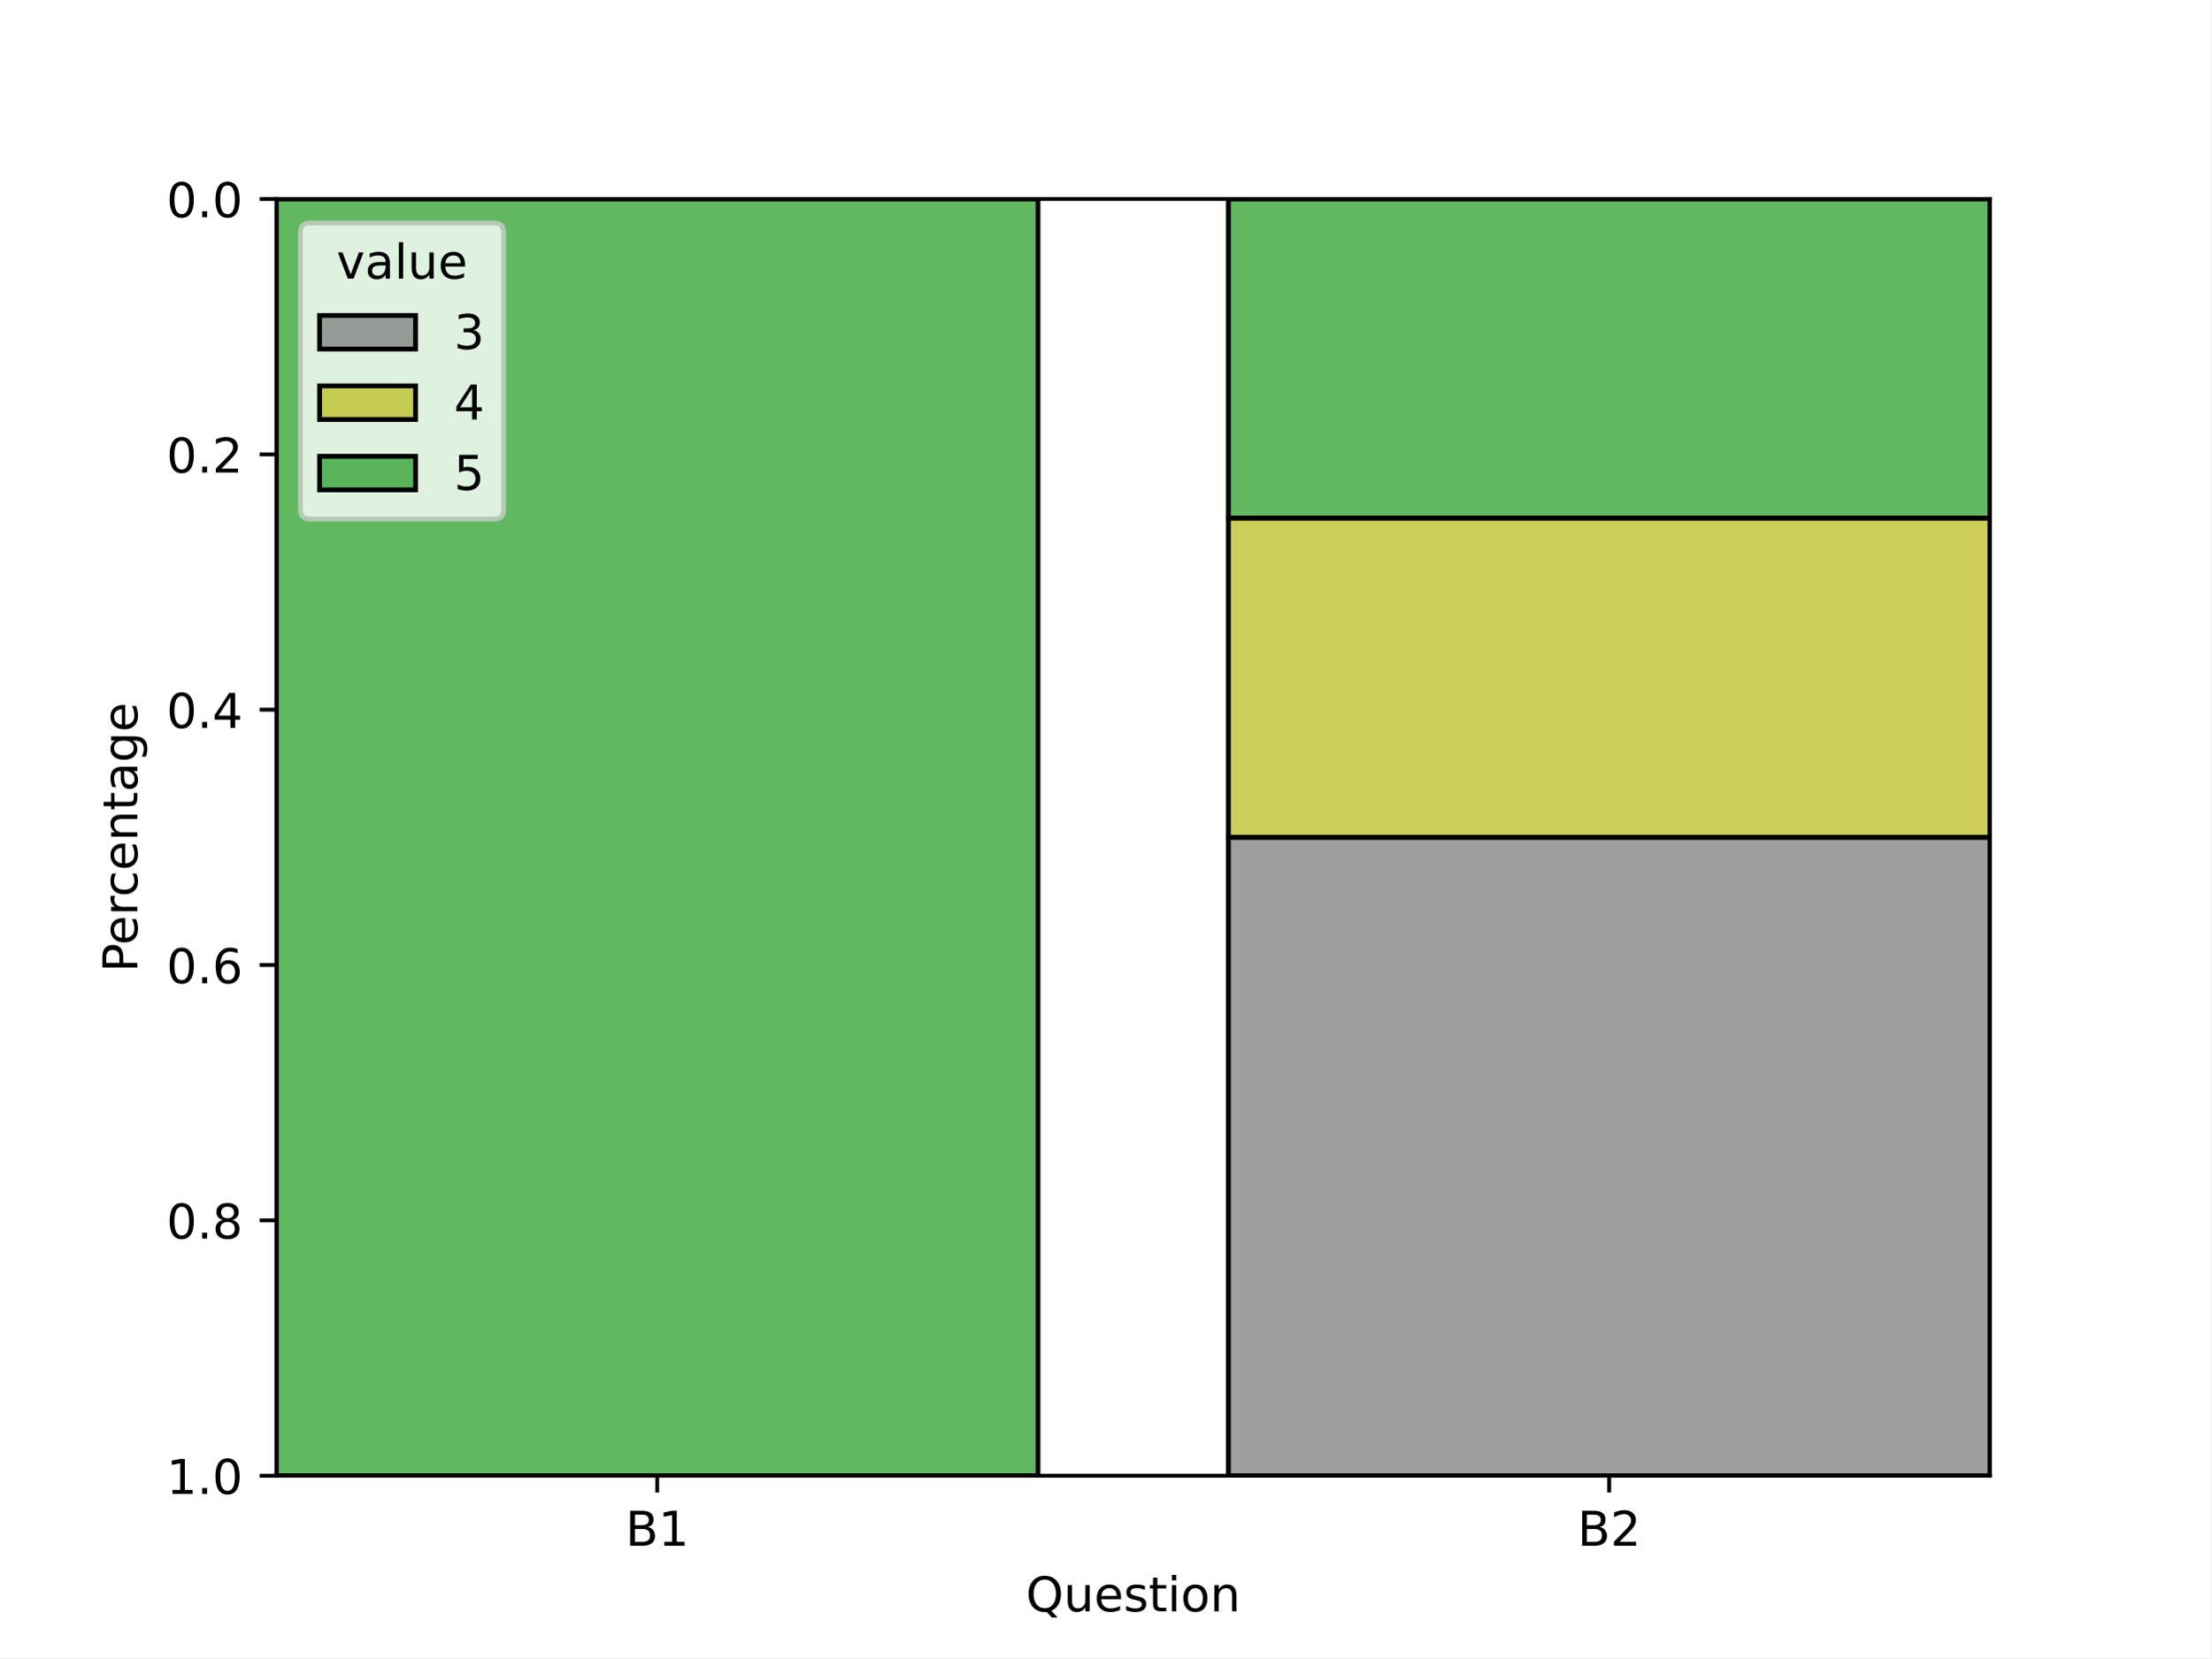
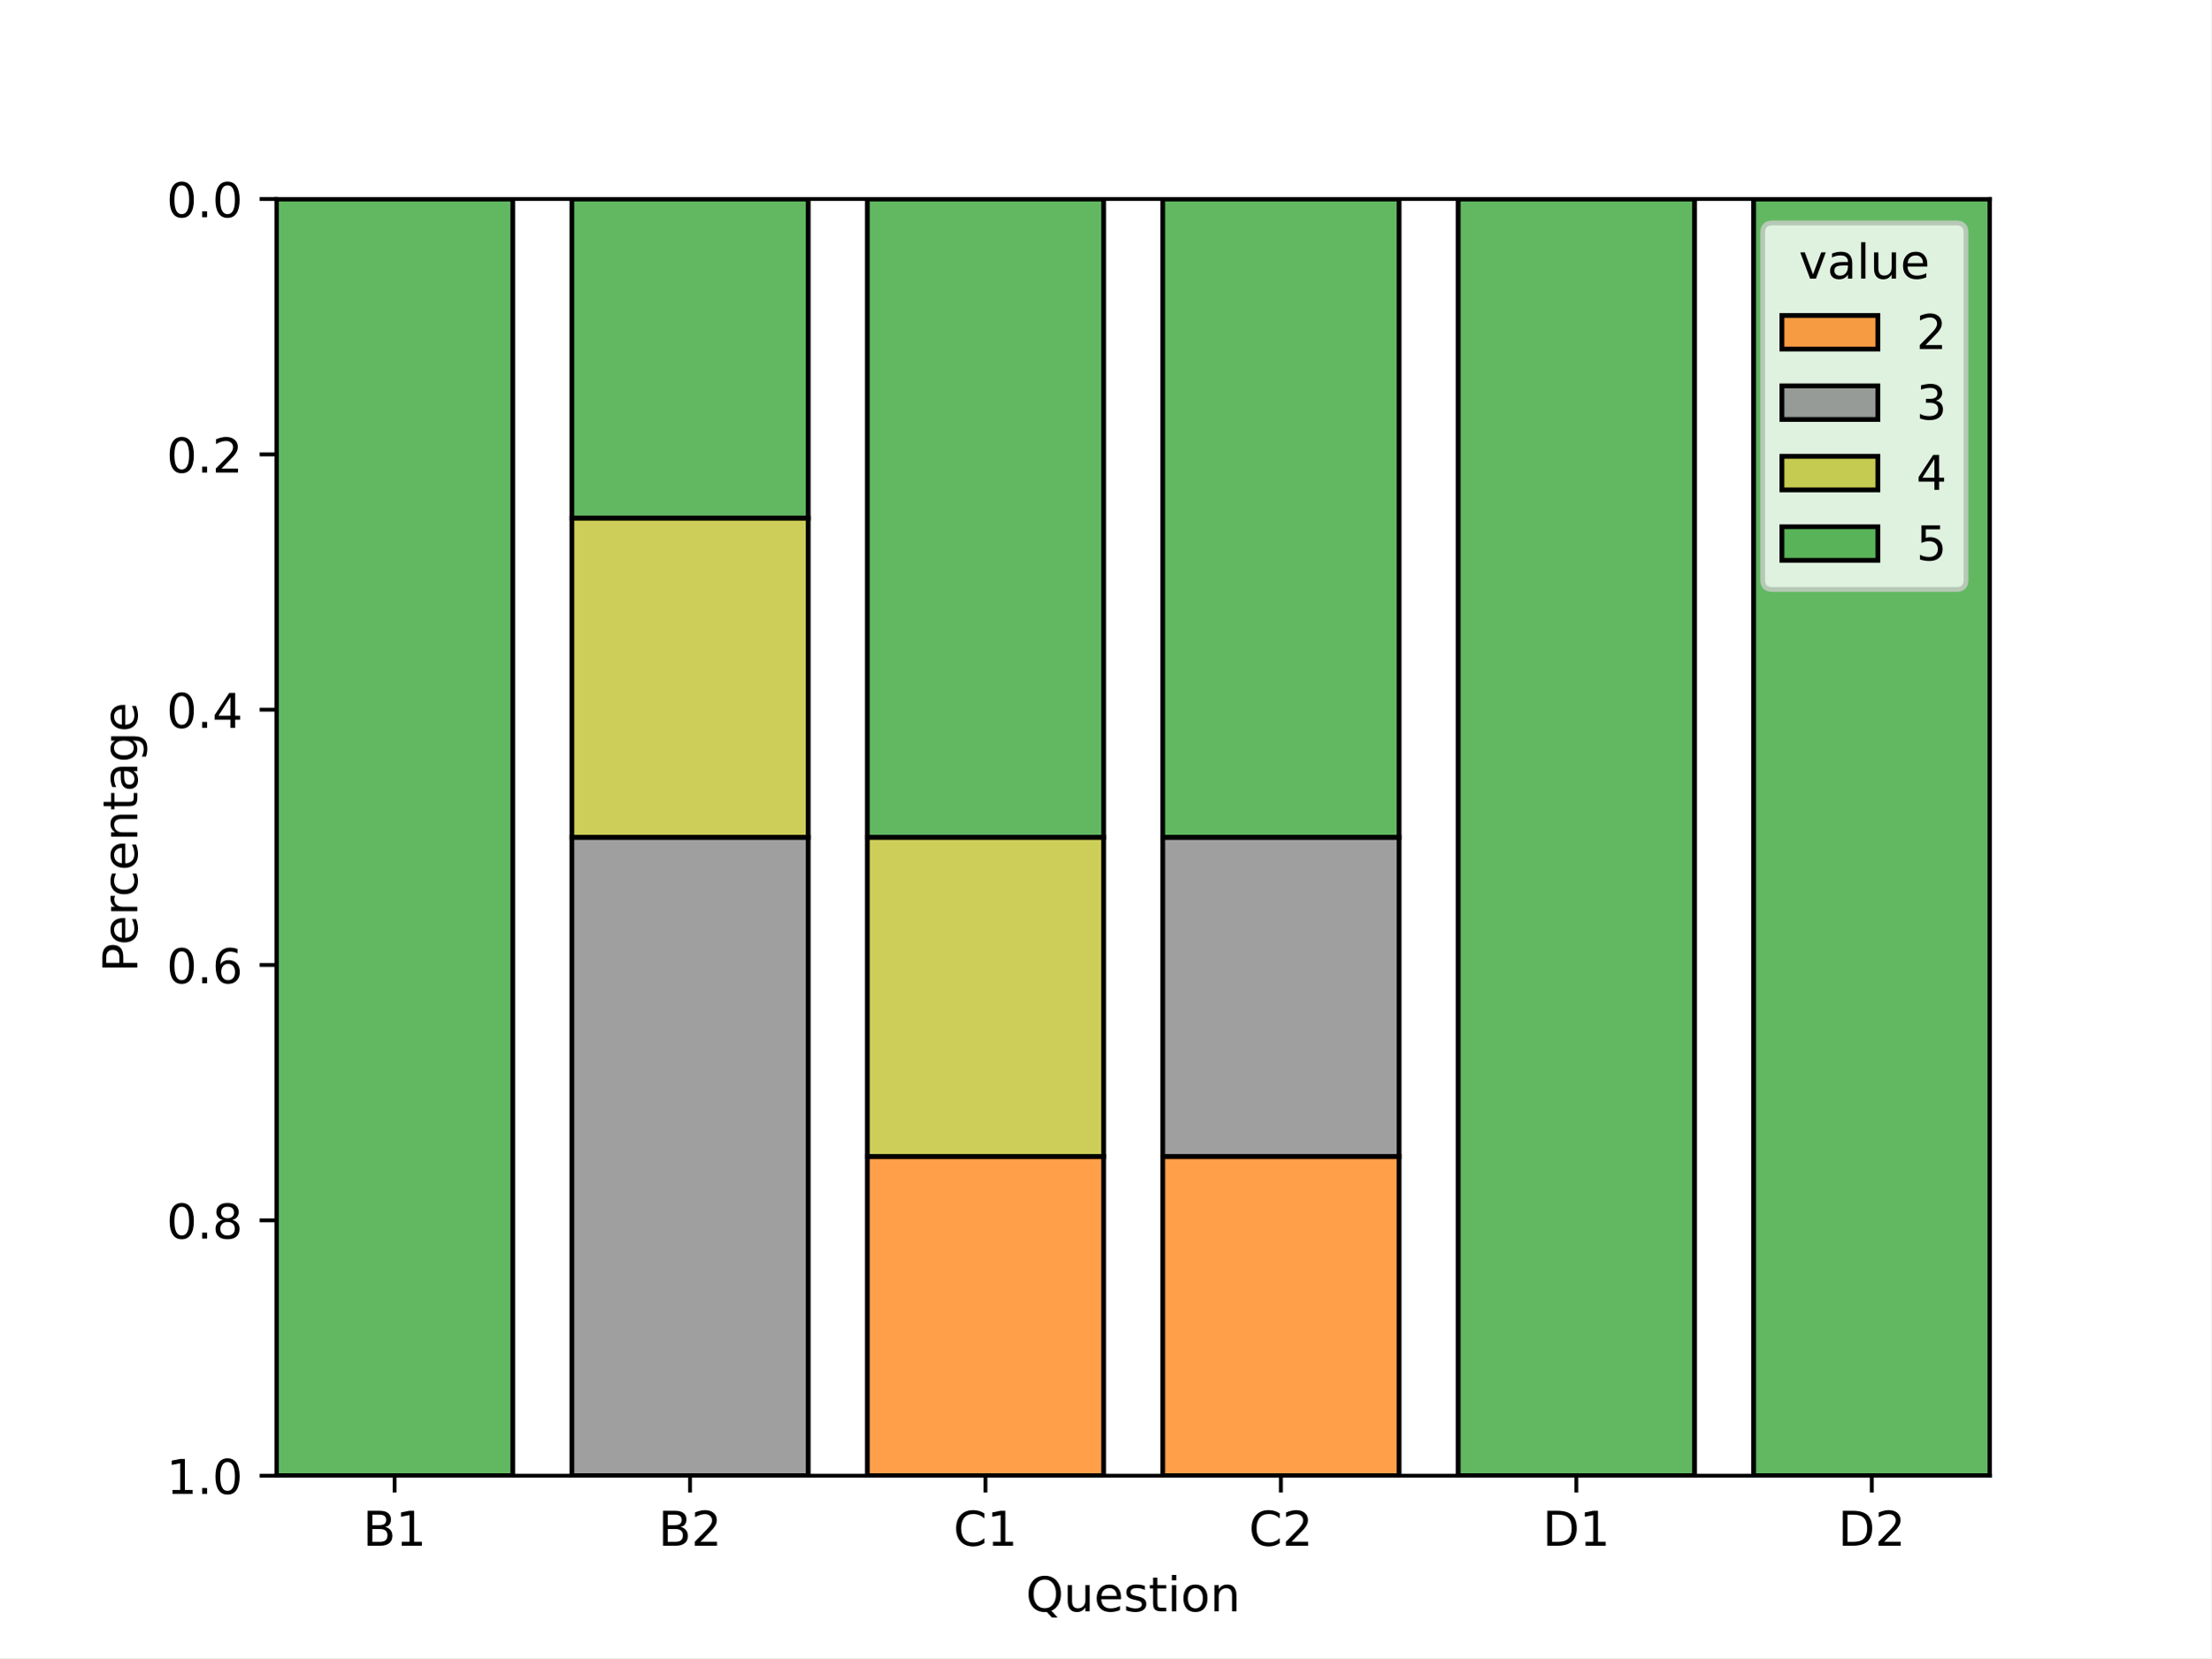
<svg xmlns="http://www.w3.org/2000/svg" xmlns:xlink="http://www.w3.org/1999/xlink" width="460.8pt" height="345.6pt" viewBox="0 0 460.8 345.6" version="1.1">
  <defs>
    <style type="text/css">*{stroke-linejoin: round; stroke-linecap: butt}</style>
  </defs>
  <g id="figure_1">
    <g id="patch_1">
      <path d="M 0 345.6  L 460.8 345.6  L 460.8 0  L 0 0  z " style="fill: #ffffff" />
    </g>
    <g id="axes_1">
      <g id="patch_2">
        <path d="M 57.6 307.584  L 414.72 307.584  L 414.72 41.472  L 57.6 41.472  z " style="fill: #ffffff" />
      </g>
      <g id="patch_3">
-         <path d="M 57.6 41.472  L 216.32 41.472  L 216.32 307.584  L 57.6 307.584  z " clip-path="url(#p44422a89f6)" style="fill: #2ca02c; fill-opacity: 0.75; stroke: #000000; stroke-linejoin: miter" />
+         <path d="M 57.6 41.472  L 106.858 41.472  L 106.858 307.584  L 57.6 307.584  z " clip-path="url(#p049f3d94ef)" style="fill: #2ca02c; fill-opacity: 0.75; stroke: #000000; stroke-linejoin: miter" />
      </g>
      <g id="patch_4">
-         <path d="M 256 41.472  L 414.72 41.472  L 414.72 108  L 256 108  z " clip-path="url(#p44422a89f6)" style="fill: #2ca02c; fill-opacity: 0.75; stroke: #000000; stroke-linejoin: miter" />
+         <path d="M 119.172 41.472  L 168.43 41.472  L 168.43 108  L 119.172 108  z " clip-path="url(#p049f3d94ef)" style="fill: #2ca02c; fill-opacity: 0.75; stroke: #000000; stroke-linejoin: miter" />
      </g>
      <g id="patch_5">
-         <path d="M 57.6 307.584  L 216.32 307.584  L 216.32 307.584  L 57.6 307.584  z " clip-path="url(#p44422a89f6)" style="fill: #bcbd22; fill-opacity: 0.75; stroke: #000000; stroke-linejoin: miter" />
+         <path d="M 180.745 41.472  L 230.003 41.472  L 230.003 174.528  L 180.745 174.528  z " clip-path="url(#p049f3d94ef)" style="fill: #2ca02c; fill-opacity: 0.75; stroke: #000000; stroke-linejoin: miter" />
      </g>
      <g id="patch_6">
-         <path d="M 256 108  L 414.72 108  L 414.72 174.528  L 256 174.528  z " clip-path="url(#p44422a89f6)" style="fill: #bcbd22; fill-opacity: 0.75; stroke: #000000; stroke-linejoin: miter" />
+         <path d="M 242.317 41.472  L 291.575 41.472  L 291.575 174.528  L 242.317 174.528  z " clip-path="url(#p049f3d94ef)" style="fill: #2ca02c; fill-opacity: 0.75; stroke: #000000; stroke-linejoin: miter" />
      </g>
      <g id="patch_7">
-         <path d="M 57.6 307.584  L 216.32 307.584  L 216.32 307.584  L 57.6 307.584  z " clip-path="url(#p44422a89f6)" style="fill: #7f7f7f; fill-opacity: 0.75; stroke: #000000; stroke-linejoin: miter" />
+         <path d="M 303.89 41.472  L 353.148 41.472  L 353.148 307.584  L 303.89 307.584  z " clip-path="url(#p049f3d94ef)" style="fill: #2ca02c; fill-opacity: 0.75; stroke: #000000; stroke-linejoin: miter" />
      </g>
      <g id="patch_8">
-         <path d="M 256 174.528  L 414.72 174.528  L 414.72 307.584  L 256 307.584  z " clip-path="url(#p44422a89f6)" style="fill: #7f7f7f; fill-opacity: 0.75; stroke: #000000; stroke-linejoin: miter" />
+         <path d="M 365.462 41.472  L 414.72 41.472  L 414.72 307.584  L 365.462 307.584  z " clip-path="url(#p049f3d94ef)" style="fill: #2ca02c; fill-opacity: 0.75; stroke: #000000; stroke-linejoin: miter" />
+       </g>
+       <g id="patch_9">
+         <path d="M 57.6 307.584  L 106.858 307.584  L 106.858 307.584  L 57.6 307.584  z " clip-path="url(#p049f3d94ef)" style="fill: #bcbd22; fill-opacity: 0.75; stroke: #000000; stroke-linejoin: miter" />
+       </g>
+       <g id="patch_10">
+         <path d="M 119.172 108  L 168.43 108  L 168.43 174.528  L 119.172 174.528  z " clip-path="url(#p049f3d94ef)" style="fill: #bcbd22; fill-opacity: 0.75; stroke: #000000; stroke-linejoin: miter" />
+       </g>
+       <g id="patch_11">
+         <path d="M 180.745 174.528  L 230.003 174.528  L 230.003 241.056  L 180.745 241.056  z " clip-path="url(#p049f3d94ef)" style="fill: #bcbd22; fill-opacity: 0.75; stroke: #000000; stroke-linejoin: miter" />
+       </g>
+       <g id="patch_12">
+         <path d="M 242.317 174.528  L 291.575 174.528  L 291.575 174.528  L 242.317 174.528  z " clip-path="url(#p049f3d94ef)" style="fill: #bcbd22; fill-opacity: 0.75; stroke: #000000; stroke-linejoin: miter" />
+       </g>
+       <g id="patch_13">
+         <path d="M 303.89 307.584  L 353.148 307.584  L 353.148 307.584  L 303.89 307.584  z " clip-path="url(#p049f3d94ef)" style="fill: #bcbd22; fill-opacity: 0.75; stroke: #000000; stroke-linejoin: miter" />
+       </g>
+       <g id="patch_14">
+         <path d="M 365.462 307.584  L 414.72 307.584  L 414.72 307.584  L 365.462 307.584  z " clip-path="url(#p049f3d94ef)" style="fill: #bcbd22; fill-opacity: 0.75; stroke: #000000; stroke-linejoin: miter" />
+       </g>
+       <g id="patch_15">
+         <path d="M 57.6 307.584  L 106.858 307.584  L 106.858 307.584  L 57.6 307.584  z " clip-path="url(#p049f3d94ef)" style="fill: #7f7f7f; fill-opacity: 0.75; stroke: #000000; stroke-linejoin: miter" />
+       </g>
+       <g id="patch_16">
+         <path d="M 119.172 174.528  L 168.43 174.528  L 168.43 307.584  L 119.172 307.584  z " clip-path="url(#p049f3d94ef)" style="fill: #7f7f7f; fill-opacity: 0.75; stroke: #000000; stroke-linejoin: miter" />
+       </g>
+       <g id="patch_17">
+         <path d="M 180.745 241.056  L 230.003 241.056  L 230.003 241.056  L 180.745 241.056  z " clip-path="url(#p049f3d94ef)" style="fill: #7f7f7f; fill-opacity: 0.75; stroke: #000000; stroke-linejoin: miter" />
+       </g>
+       <g id="patch_18">
+         <path d="M 242.317 174.528  L 291.575 174.528  L 291.575 241.056  L 242.317 241.056  z " clip-path="url(#p049f3d94ef)" style="fill: #7f7f7f; fill-opacity: 0.75; stroke: #000000; stroke-linejoin: miter" />
+       </g>
+       <g id="patch_19">
+         <path d="M 303.89 307.584  L 353.148 307.584  L 353.148 307.584  L 303.89 307.584  z " clip-path="url(#p049f3d94ef)" style="fill: #7f7f7f; fill-opacity: 0.75; stroke: #000000; stroke-linejoin: miter" />
+       </g>
+       <g id="patch_20">
+         <path d="M 365.462 307.584  L 414.72 307.584  L 414.72 307.584  L 365.462 307.584  z " clip-path="url(#p049f3d94ef)" style="fill: #7f7f7f; fill-opacity: 0.75; stroke: #000000; stroke-linejoin: miter" />
+       </g>
+       <g id="patch_21">
+         <path d="M 57.6 307.584  L 106.858 307.584  L 106.858 307.584  L 57.6 307.584  z " clip-path="url(#p049f3d94ef)" style="fill: #ff7f0e; fill-opacity: 0.75; stroke: #000000; stroke-linejoin: miter" />
+       </g>
+       <g id="patch_22">
+         <path d="M 119.172 307.584  L 168.43 307.584  L 168.43 307.584  L 119.172 307.584  z " clip-path="url(#p049f3d94ef)" style="fill: #ff7f0e; fill-opacity: 0.75; stroke: #000000; stroke-linejoin: miter" />
+       </g>
+       <g id="patch_23">
+         <path d="M 180.745 241.056  L 230.003 241.056  L 230.003 307.584  L 180.745 307.584  z " clip-path="url(#p049f3d94ef)" style="fill: #ff7f0e; fill-opacity: 0.75; stroke: #000000; stroke-linejoin: miter" />
+       </g>
+       <g id="patch_24">
+         <path d="M 242.317 241.056  L 291.575 241.056  L 291.575 307.584  L 242.317 307.584  z " clip-path="url(#p049f3d94ef)" style="fill: #ff7f0e; fill-opacity: 0.75; stroke: #000000; stroke-linejoin: miter" />
+       </g>
+       <g id="patch_25">
+         <path d="M 303.89 307.584  L 353.148 307.584  L 353.148 307.584  L 303.89 307.584  z " clip-path="url(#p049f3d94ef)" style="fill: #ff7f0e; fill-opacity: 0.75; stroke: #000000; stroke-linejoin: miter" />
+       </g>
+       <g id="patch_26">
+         <path d="M 365.462 307.584  L 414.72 307.584  L 414.72 307.584  L 365.462 307.584  z " clip-path="url(#p049f3d94ef)" style="fill: #ff7f0e; fill-opacity: 0.75; stroke: #000000; stroke-linejoin: miter" />
      </g>
      <g id="matplotlib.axis_1">
        <g id="xtick_1">
          <g id="line2d_1">
            <defs>
-               <path id="md8a7d773a3" d="M 0 0  L 0 3.5  " style="stroke: #000000; stroke-width: 0.8" />
-             </defs>
-             <g>
-               <use xlink:href="#md8a7d773a3" x="136.96" y="307.584" style="stroke: #000000; stroke-width: 0.8" />
+               <path id="m109d390010" d="M 0 0  L 0 3.5  " style="stroke: #000000; stroke-width: 0.8" />
+             </defs>
+             <g>
+               <use xlink:href="#m109d390010" x="82.229" y="307.584" style="stroke: #000000; stroke-width: 0.8" />
            </g>
          </g>
          <g id="text_1">
-             <g transform="translate(130.3483 322.1824) scale(0.1 -0.1)">
+             <g transform="translate(75.61725 322.1824) scale(0.1 -0.1)">
              <defs>
                <path id="DejaVuSans-42" d="M 1259 2228  L 1259 519  L 2272 519  Q 2781 519 3026 730  Q 3272 941 3272 1375  Q 3272 1813 3026 2020  Q 2781 2228 2272 2228  L 1259 2228  z M 1259 4147  L 1259 2741  L 2194 2741  Q 2656 2741 2882 2914  Q 3109 3088 3109 3444  Q 3109 3797 2882 3972  Q 2656 4147 2194 4147  L 1259 4147  z M 628 4666  L 2241 4666  Q 2963 4666 3353 4366  Q 3744 4066 3744 3513  Q 3744 3084 3544 2831  Q 3344 2578 2956 2516  Q 3422 2416 3680 2098  Q 3938 1781 3938 1306  Q 3938 681 3513 340  Q 3088 0 2303 0  L 628 0  L 628 4666  z " transform="scale(0.015625)" />
                <path id="DejaVuSans-31" d="M 794 531  L 1825 531  L 1825 4091  L 703 3866  L 703 4441  L 1819 4666  L 2450 4666  L 2450 531  L 3481 531  L 3481 0  L 794 0  L 794 531  z " transform="scale(0.015625)" />
              </defs>
              <use xlink:href="#DejaVuSans-42" />
              <use xlink:href="#DejaVuSans-31" x="68.604" />
            </g>
          </g>
        </g>
        <g id="xtick_2">
          <g id="line2d_2">
            <g>
-               <use xlink:href="#md8a7d773a3" x="335.36" y="307.584" style="stroke: #000000; stroke-width: 0.8" />
+               <use xlink:href="#m109d390010" x="143.801" y="307.584" style="stroke: #000000; stroke-width: 0.8" />
            </g>
          </g>
          <g id="text_2">
-             <g transform="translate(328.7483 322.1824) scale(0.1 -0.1)">
+             <g transform="translate(137.1897 322.1824) scale(0.1 -0.1)">
              <defs>
                <path id="DejaVuSans-32" d="M 1228 531  L 3431 531  L 3431 0  L 469 0  L 469 531  Q 828 903 1448 1529  Q 2069 2156 2228 2338  Q 2531 2678 2651 2914  Q 2772 3150 2772 3378  Q 2772 3750 2511 3984  Q 2250 4219 1831 4219  Q 1534 4219 1204 4116  Q 875 4013 500 3803  L 500 4441  Q 881 4594 1212 4672  Q 1544 4750 1819 4750  Q 2544 4750 2975 4387  Q 3406 4025 3406 3419  Q 3406 3131 3298 2873  Q 3191 2616 2906 2266  Q 2828 2175 2409 1742  Q 1991 1309 1228 531  z " transform="scale(0.015625)" />
              </defs>
              <use xlink:href="#DejaVuSans-42" />
              <use xlink:href="#DejaVuSans-32" x="68.604" />
            </g>
          </g>
        </g>
-         <g id="text_3">
+         <g id="xtick_3">
+           <g id="line2d_3">
+             <g>
+               <use xlink:href="#m109d390010" x="205.374" y="307.584" style="stroke: #000000; stroke-width: 0.8" />
+             </g>
+           </g>
+           <g id="text_3">
+             <g transform="translate(198.7011 322.1824) scale(0.1 -0.1)">
+               <defs>
+                 <path id="DejaVuSans-43" d="M 4122 4306  L 4122 3641  Q 3803 3938 3442 4084  Q 3081 4231 2675 4231  Q 1875 4231 1450 3742  Q 1025 3253 1025 2328  Q 1025 1406 1450 917  Q 1875 428 2675 428  Q 3081 428 3442 575  Q 3803 722 4122 1019  L 4122 359  Q 3791 134 3420 21  Q 3050 -91 2638 -91  Q 1578 -91 968 557  Q 359 1206 359 2328  Q 359 3453 968 4101  Q 1578 4750 2638 4750  Q 3056 4750 3426 4639  Q 3797 4528 4122 4306  z " transform="scale(0.015625)" />
+               </defs>
+               <use xlink:href="#DejaVuSans-43" />
+               <use xlink:href="#DejaVuSans-31" x="69.824" />
+             </g>
+           </g>
+         </g>
+         <g id="xtick_4">
+           <g id="line2d_4">
+             <g>
+               <use xlink:href="#m109d390010" x="266.946" y="307.584" style="stroke: #000000; stroke-width: 0.8" />
+             </g>
+           </g>
+           <g id="text_4">
+             <g transform="translate(260.2736 322.1824) scale(0.1 -0.1)">
+               <use xlink:href="#DejaVuSans-43" />
+               <use xlink:href="#DejaVuSans-32" x="69.824" />
+             </g>
+           </g>
+         </g>
+         <g id="xtick_5">
+           <g id="line2d_5">
+             <g>
+               <use xlink:href="#m109d390010" x="328.519" y="307.584" style="stroke: #000000; stroke-width: 0.8" />
+             </g>
+           </g>
+           <g id="text_5">
+             <g transform="translate(321.4874 322.1824) scale(0.1 -0.1)">
+               <defs>
+                 <path id="DejaVuSans-44" d="M 1259 4147  L 1259 519  L 2022 519  Q 2988 519 3436 956  Q 3884 1394 3884 2338  Q 3884 3275 3436 3711  Q 2988 4147 2022 4147  L 1259 4147  z M 628 4666  L 1925 4666  Q 3281 4666 3915 4102  Q 4550 3538 4550 2338  Q 4550 1131 3912 565  Q 3275 0 1925 0  L 628 0  L 628 4666  z " transform="scale(0.015625)" />
+               </defs>
+               <use xlink:href="#DejaVuSans-44" />
+               <use xlink:href="#DejaVuSans-31" x="77.002" />
+             </g>
+           </g>
+         </g>
+         <g id="xtick_6">
+           <g id="line2d_6">
+             <g>
+               <use xlink:href="#m109d390010" x="390.091" y="307.584" style="stroke: #000000; stroke-width: 0.8" />
+             </g>
+           </g>
+           <g id="text_6">
+             <g transform="translate(383.0598 322.1824) scale(0.1 -0.1)">
+               <use xlink:href="#DejaVuSans-44" />
+               <use xlink:href="#DejaVuSans-32" x="77.002" />
+             </g>
+           </g>
+         </g>
+         <g id="text_7">
          <g transform="translate(213.7967 335.8606) scale(0.1 -0.1)">
            <defs>
              <path id="DejaVuSans-51" d="M 2522 4238  Q 1834 4238 1429 3725  Q 1025 3213 1025 2328  Q 1025 1447 1429 934  Q 1834 422 2522 422  Q 3209 422 3611 934  Q 4013 1447 4013 2328  Q 4013 3213 3611 3725  Q 3209 4238 2522 4238  z M 3406 84  L 4238 -825  L 3475 -825  L 2784 -78  Q 2681 -84 2626 -87  Q 2572 -91 2522 -91  Q 1538 -91 948 567  Q 359 1225 359 2328  Q 359 3434 948 4092  Q 1538 4750 2522 4750  Q 3503 4750 4090 4092  Q 4678 3434 4678 2328  Q 4678 1516 4351 937  Q 4025 359 3406 84  z " transform="scale(0.015625)" />
              <path id="DejaVuSans-75" d="M 544 1381  L 544 3500  L 1119 3500  L 1119 1403  Q 1119 906 1312 657  Q 1506 409 1894 409  Q 2359 409 2629 706  Q 2900 1003 2900 1516  L 2900 3500  L 3475 3500  L 3475 0  L 2900 0  L 2900 538  Q 2691 219 2414 64  Q 2138 -91 1772 -91  Q 1169 -91 856 284  Q 544 659 544 1381  z M 1991 3584  L 1991 3584  z " transform="scale(0.015625)" />
              <path id="DejaVuSans-65" d="M 3597 1894  L 3597 1613  L 953 1613  Q 991 1019 1311 708  Q 1631 397 2203 397  Q 2534 397 2845 478  Q 3156 559 3463 722  L 3463 178  Q 3153 47 2828 -22  Q 2503 -91 2169 -91  Q 1331 -91 842 396  Q 353 884 353 1716  Q 353 2575 817 3079  Q 1281 3584 2069 3584  Q 2775 3584 3186 3129  Q 3597 2675 3597 1894  z M 3022 2063  Q 3016 2534 2758 2815  Q 2500 3097 2075 3097  Q 1594 3097 1305 2825  Q 1016 2553 972 2059  L 3022 2063  z " transform="scale(0.015625)" />
              <path id="DejaVuSans-73" d="M 2834 3397  L 2834 2853  Q 2591 2978 2328 3040  Q 2066 3103 1784 3103  Q 1356 3103 1142 2972  Q 928 2841 928 2578  Q 928 2378 1081 2264  Q 1234 2150 1697 2047  L 1894 2003  Q 2506 1872 2764 1633  Q 3022 1394 3022 966  Q 3022 478 2636 193  Q 2250 -91 1575 -91  Q 1294 -91 989 -36  Q 684 19 347 128  L 347 722  Q 666 556 975 473  Q 1284 391 1588 391  Q 1994 391 2212 530  Q 2431 669 2431 922  Q 2431 1156 2273 1281  Q 2116 1406 1581 1522  L 1381 1569  Q 847 1681 609 1914  Q 372 2147 372 2553  Q 372 3047 722 3315  Q 1072 3584 1716 3584  Q 2034 3584 2315 3537  Q 2597 3491 2834 3397  z " transform="scale(0.015625)" />
              <path id="DejaVuSans-74" d="M 1172 4494  L 1172 3500  L 2356 3500  L 2356 3053  L 1172 3053  L 1172 1153  Q 1172 725 1289 603  Q 1406 481 1766 481  L 2356 481  L 2356 0  L 1766 0  Q 1100 0 847 248  Q 594 497 594 1153  L 594 3053  L 172 3053  L 172 3500  L 594 3500  L 594 4494  L 1172 4494  z " transform="scale(0.015625)" />
              <path id="DejaVuSans-69" d="M 603 3500  L 1178 3500  L 1178 0  L 603 0  L 603 3500  z M 603 4863  L 1178 4863  L 1178 4134  L 603 4134  L 603 4863  z " transform="scale(0.015625)" />
              <path id="DejaVuSans-6f" d="M 1959 3097  Q 1497 3097 1228 2736  Q 959 2375 959 1747  Q 959 1119 1226 758  Q 1494 397 1959 397  Q 2419 397 2687 759  Q 2956 1122 2956 1747  Q 2956 2369 2687 2733  Q 2419 3097 1959 3097  z M 1959 3584  Q 2709 3584 3137 3096  Q 3566 2609 3566 1747  Q 3566 888 3137 398  Q 2709 -91 1959 -91  Q 1206 -91 779 398  Q 353 888 353 1747  Q 353 2609 779 3096  Q 1206 3584 1959 3584  z " transform="scale(0.015625)" />
              <path id="DejaVuSans-6e" d="M 3513 2113  L 3513 0  L 2938 0  L 2938 2094  Q 2938 2591 2744 2837  Q 2550 3084 2163 3084  Q 1697 3084 1428 2787  Q 1159 2491 1159 1978  L 1159 0  L 581 0  L 581 3500  L 1159 3500  L 1159 2956  Q 1366 3272 1645 3428  Q 1925 3584 2291 3584  Q 2894 3584 3203 3211  Q 3513 2838 3513 2113  z " transform="scale(0.015625)" />
            </defs>
            <use xlink:href="#DejaVuSans-51" />
            <use xlink:href="#DejaVuSans-75" x="78.711" />
            <use xlink:href="#DejaVuSans-65" x="142.09" />
            <use xlink:href="#DejaVuSans-73" x="203.613" />
            <use xlink:href="#DejaVuSans-74" x="255.713" />
            <use xlink:href="#DejaVuSans-69" x="294.922" />
            <use xlink:href="#DejaVuSans-6f" x="322.705" />
            <use xlink:href="#DejaVuSans-6e" x="383.887" />
          </g>
        </g>
      </g>
      <g id="matplotlib.axis_2">
        <g id="ytick_1">
-           <g id="line2d_3">
-             <defs>
-               <path id="m7f327db8c3" d="M 0 0  L -3.5 0  " style="stroke: #000000; stroke-width: 0.8" />
-             </defs>
-             <g>
-               <use xlink:href="#m7f327db8c3" x="57.6" y="41.472" style="stroke: #000000; stroke-width: 0.8" />
-             </g>
-           </g>
-           <g id="text_4">
+           <g id="line2d_7">
+             <defs>
+               <path id="m36d1578399" d="M 0 0  L -3.5 0  " style="stroke: #000000; stroke-width: 0.8" />
+             </defs>
+             <g>
+               <use xlink:href="#m36d1578399" x="57.6" y="41.472" style="stroke: #000000; stroke-width: 0.8" />
+             </g>
+           </g>
+           <g id="text_8">
            <g transform="translate(34.69687 45.27122) scale(0.1 -0.1)">
              <defs>
                <path id="DejaVuSans-30" d="M 2034 4250  Q 1547 4250 1301 3770  Q 1056 3291 1056 2328  Q 1056 1369 1301 889  Q 1547 409 2034 409  Q 2525 409 2770 889  Q 3016 1369 3016 2328  Q 3016 3291 2770 3770  Q 2525 4250 2034 4250  z M 2034 4750  Q 2819 4750 3233 4129  Q 3647 3509 3647 2328  Q 3647 1150 3233 529  Q 2819 -91 2034 -91  Q 1250 -91 836 529  Q 422 1150 422 2328  Q 422 3509 836 4129  Q 1250 4750 2034 4750  z " transform="scale(0.015625)" />
                <path id="DejaVuSans-2e" d="M 684 794  L 1344 794  L 1344 0  L 684 0  L 684 794  z " transform="scale(0.015625)" />
              </defs>
              <use xlink:href="#DejaVuSans-30" />
              <use xlink:href="#DejaVuSans-2e" x="63.623" />
              <use xlink:href="#DejaVuSans-30" x="95.41" />
            </g>
          </g>
        </g>
        <g id="ytick_2">
-           <g id="line2d_4">
-             <g>
-               <use xlink:href="#m7f327db8c3" x="57.6" y="94.694" style="stroke: #000000; stroke-width: 0.8" />
-             </g>
-           </g>
-           <g id="text_5">
+           <g id="line2d_8">
+             <g>
+               <use xlink:href="#m36d1578399" x="57.6" y="94.694" style="stroke: #000000; stroke-width: 0.8" />
+             </g>
+           </g>
+           <g id="text_9">
            <g transform="translate(34.69687 98.49362) scale(0.1 -0.1)">
              <use xlink:href="#DejaVuSans-30" />
              <use xlink:href="#DejaVuSans-2e" x="63.623" />
              <use xlink:href="#DejaVuSans-32" x="95.41" />
            </g>
          </g>
        </g>
        <g id="ytick_3">
-           <g id="line2d_5">
-             <g>
-               <use xlink:href="#m7f327db8c3" x="57.6" y="147.917" style="stroke: #000000; stroke-width: 0.8" />
-             </g>
-           </g>
-           <g id="text_6">
+           <g id="line2d_9">
+             <g>
+               <use xlink:href="#m36d1578399" x="57.6" y="147.917" style="stroke: #000000; stroke-width: 0.8" />
+             </g>
+           </g>
+           <g id="text_10">
            <g transform="translate(34.69687 151.716) scale(0.1 -0.1)">
              <defs>
                <path id="DejaVuSans-34" d="M 2419 4116  L 825 1625  L 2419 1625  L 2419 4116  z M 2253 4666  L 3047 4666  L 3047 1625  L 3713 1625  L 3713 1100  L 3047 1100  L 3047 0  L 2419 0  L 2419 1100  L 313 1100  L 313 1709  L 2253 4666  z " transform="scale(0.015625)" />
              </defs>
              <use xlink:href="#DejaVuSans-30" />
              <use xlink:href="#DejaVuSans-2e" x="63.623" />
              <use xlink:href="#DejaVuSans-34" x="95.41" />
            </g>
          </g>
        </g>
        <g id="ytick_4">
-           <g id="line2d_6">
-             <g>
-               <use xlink:href="#m7f327db8c3" x="57.6" y="201.139" style="stroke: #000000; stroke-width: 0.8" />
-             </g>
-           </g>
-           <g id="text_7">
+           <g id="line2d_10">
+             <g>
+               <use xlink:href="#m36d1578399" x="57.6" y="201.139" style="stroke: #000000; stroke-width: 0.8" />
+             </g>
+           </g>
+           <g id="text_11">
            <g transform="translate(34.69687 204.9384) scale(0.1 -0.1)">
              <defs>
                <path id="DejaVuSans-36" d="M 2113 2584  Q 1688 2584 1439 2293  Q 1191 2003 1191 1497  Q 1191 994 1439 701  Q 1688 409 2113 409  Q 2538 409 2786 701  Q 3034 994 3034 1497  Q 3034 2003 2786 2293  Q 2538 2584 2113 2584  z M 3366 4563  L 3366 3988  Q 3128 4100 2886 4159  Q 2644 4219 2406 4219  Q 1781 4219 1451 3797  Q 1122 3375 1075 2522  Q 1259 2794 1537 2939  Q 1816 3084 2150 3084  Q 2853 3084 3261 2657  Q 3669 2231 3669 1497  Q 3669 778 3244 343  Q 2819 -91 2113 -91  Q 1303 -91 875 529  Q 447 1150 447 2328  Q 447 3434 972 4092  Q 1497 4750 2381 4750  Q 2619 4750 2861 4703  Q 3103 4656 3366 4563  z " transform="scale(0.015625)" />
              </defs>
              <use xlink:href="#DejaVuSans-30" />
              <use xlink:href="#DejaVuSans-2e" x="63.623" />
              <use xlink:href="#DejaVuSans-36" x="95.41" />
            </g>
          </g>
        </g>
        <g id="ytick_5">
-           <g id="line2d_7">
-             <g>
-               <use xlink:href="#m7f327db8c3" x="57.6" y="254.362" style="stroke: #000000; stroke-width: 0.8" />
-             </g>
-           </g>
-           <g id="text_8">
+           <g id="line2d_11">
+             <g>
+               <use xlink:href="#m36d1578399" x="57.6" y="254.362" style="stroke: #000000; stroke-width: 0.8" />
+             </g>
+           </g>
+           <g id="text_12">
            <g transform="translate(34.69687 258.1608) scale(0.1 -0.1)">
              <defs>
                <path id="DejaVuSans-38" d="M 2034 2216  Q 1584 2216 1326 1975  Q 1069 1734 1069 1313  Q 1069 891 1326 650  Q 1584 409 2034 409  Q 2484 409 2743 651  Q 3003 894 3003 1313  Q 3003 1734 2745 1975  Q 2488 2216 2034 2216  z M 1403 2484  Q 997 2584 770 2862  Q 544 3141 544 3541  Q 544 4100 942 4425  Q 1341 4750 2034 4750  Q 2731 4750 3128 4425  Q 3525 4100 3525 3541  Q 3525 3141 3298 2862  Q 3072 2584 2669 2484  Q 3125 2378 3379 2068  Q 3634 1759 3634 1313  Q 3634 634 3220 271  Q 2806 -91 2034 -91  Q 1263 -91 848 271  Q 434 634 434 1313  Q 434 1759 690 2068  Q 947 2378 1403 2484  z M 1172 3481  Q 1172 3119 1398 2916  Q 1625 2713 2034 2713  Q 2441 2713 2670 2916  Q 2900 3119 2900 3481  Q 2900 3844 2670 4047  Q 2441 4250 2034 4250  Q 1625 4250 1398 4047  Q 1172 3844 1172 3481  z " transform="scale(0.015625)" />
              </defs>
              <use xlink:href="#DejaVuSans-30" />
              <use xlink:href="#DejaVuSans-2e" x="63.623" />
              <use xlink:href="#DejaVuSans-38" x="95.41" />
            </g>
          </g>
        </g>
        <g id="ytick_6">
-           <g id="line2d_8">
-             <g>
-               <use xlink:href="#m7f327db8c3" x="57.6" y="307.584" style="stroke: #000000; stroke-width: 0.8" />
-             </g>
-           </g>
-           <g id="text_9">
+           <g id="line2d_12">
+             <g>
+               <use xlink:href="#m36d1578399" x="57.6" y="307.584" style="stroke: #000000; stroke-width: 0.8" />
+             </g>
+           </g>
+           <g id="text_13">
            <g transform="translate(34.69687 311.3832) scale(0.1 -0.1)">
              <use xlink:href="#DejaVuSans-31" />
              <use xlink:href="#DejaVuSans-2e" x="63.623" />
              <use xlink:href="#DejaVuSans-30" x="95.41" />
            </g>
          </g>
        </g>
-         <g id="text_10">
+         <g id="text_14">
          <g transform="translate(28.61719 202.6507) rotate(-90) scale(0.1 -0.1)">
            <defs>
              <path id="DejaVuSans-50" d="M 1259 4147  L 1259 2394  L 2053 2394  Q 2494 2394 2734 2622  Q 2975 2850 2975 3272  Q 2975 3691 2734 3919  Q 2494 4147 2053 4147  L 1259 4147  z M 628 4666  L 2053 4666  Q 2838 4666 3239 4311  Q 3641 3956 3641 3272  Q 3641 2581 3239 2228  Q 2838 1875 2053 1875  L 1259 1875  L 1259 0  L 628 0  L 628 4666  z " transform="scale(0.015625)" />
              <path id="DejaVuSans-72" d="M 2631 2963  Q 2534 3019 2420 3045  Q 2306 3072 2169 3072  Q 1681 3072 1420 2755  Q 1159 2438 1159 1844  L 1159 0  L 581 0  L 581 3500  L 1159 3500  L 1159 2956  Q 1341 3275 1631 3429  Q 1922 3584 2338 3584  Q 2397 3584 2469 3576  Q 2541 3569 2628 3553  L 2631 2963  z " transform="scale(0.015625)" />
              <path id="DejaVuSans-63" d="M 3122 3366  L 3122 2828  Q 2878 2963 2633 3030  Q 2388 3097 2138 3097  Q 1578 3097 1268 2742  Q 959 2388 959 1747  Q 959 1106 1268 751  Q 1578 397 2138 397  Q 2388 397 2633 464  Q 2878 531 3122 666  L 3122 134  Q 2881 22 2623 -34  Q 2366 -91 2075 -91  Q 1284 -91 818 406  Q 353 903 353 1747  Q 353 2603 823 3093  Q 1294 3584 2113 3584  Q 2378 3584 2631 3529  Q 2884 3475 3122 3366  z " transform="scale(0.015625)" />
              <path id="DejaVuSans-61" d="M 2194 1759  Q 1497 1759 1228 1600  Q 959 1441 959 1056  Q 959 750 1161 570  Q 1363 391 1709 391  Q 2188 391 2477 730  Q 2766 1069 2766 1631  L 2766 1759  L 2194 1759  z M 3341 1997  L 3341 0  L 2766 0  L 2766 531  Q 2569 213 2275 61  Q 1981 -91 1556 -91  Q 1019 -91 701 211  Q 384 513 384 1019  Q 384 1609 779 1909  Q 1175 2209 1959 2209  L 2766 2209  L 2766 2266  Q 2766 2663 2505 2880  Q 2244 3097 1772 3097  Q 1472 3097 1187 3025  Q 903 2953 641 2809  L 641 3341  Q 956 3463 1253 3523  Q 1550 3584 1831 3584  Q 2591 3584 2966 3190  Q 3341 2797 3341 1997  z " transform="scale(0.015625)" />
              <path id="DejaVuSans-67" d="M 2906 1791  Q 2906 2416 2648 2759  Q 2391 3103 1925 3103  Q 1463 3103 1205 2759  Q 947 2416 947 1791  Q 947 1169 1205 825  Q 1463 481 1925 481  Q 2391 481 2648 825  Q 2906 1169 2906 1791  z M 3481 434  Q 3481 -459 3084 -895  Q 2688 -1331 1869 -1331  Q 1566 -1331 1297 -1286  Q 1028 -1241 775 -1147  L 775 -588  Q 1028 -725 1275 -790  Q 1522 -856 1778 -856  Q 2344 -856 2625 -561  Q 2906 -266 2906 331  L 2906 616  Q 2728 306 2450 153  Q 2172 0 1784 0  Q 1141 0 747 490  Q 353 981 353 1791  Q 353 2603 747 3093  Q 1141 3584 1784 3584  Q 2172 3584 2450 3431  Q 2728 3278 2906 2969  L 2906 3500  L 3481 3500  L 3481 434  z " transform="scale(0.015625)" />
            </defs>
            <use xlink:href="#DejaVuSans-50" />
            <use xlink:href="#DejaVuSans-65" x="56.678" />
            <use xlink:href="#DejaVuSans-72" x="118.201" />
            <use xlink:href="#DejaVuSans-63" x="157.064" />
            <use xlink:href="#DejaVuSans-65" x="212.045" />
            <use xlink:href="#DejaVuSans-6e" x="273.568" />
            <use xlink:href="#DejaVuSans-74" x="336.947" />
            <use xlink:href="#DejaVuSans-61" x="376.156" />
            <use xlink:href="#DejaVuSans-67" x="437.436" />
            <use xlink:href="#DejaVuSans-65" x="500.912" />
          </g>
        </g>
      </g>
-       <g id="patch_9">
+       <g id="patch_27">
        <path d="M 57.6 307.584  L 57.6 41.472  " style="fill: none; stroke: #000000; stroke-width: 0.8; stroke-linejoin: miter; stroke-linecap: square" />
      </g>
-       <g id="patch_10">
+       <g id="patch_28">
        <path d="M 414.72 307.584  L 414.72 41.472  " style="fill: none; stroke: #000000; stroke-width: 0.8; stroke-linejoin: miter; stroke-linecap: square" />
      </g>
-       <g id="patch_11">
+       <g id="patch_29">
        <path d="M 57.6 307.584  L 414.72 307.584  " style="fill: none; stroke: #000000; stroke-width: 0.8; stroke-linejoin: miter; stroke-linecap: square" />
      </g>
-       <g id="patch_12">
+       <g id="patch_30">
        <path d="M 57.6 41.472  L 414.72 41.472  " style="fill: none; stroke: #000000; stroke-width: 0.8; stroke-linejoin: miter; stroke-linecap: square" />
      </g>
      <g id="legend_1">
-         <g id="patch_13">
-           <path d="M 64.6 108.184  L 102.963 108.184  Q 104.963 108.184 104.963 106.184  L 104.963 48.472  Q 104.963 46.472 102.963 46.472  L 64.6 46.472  Q 62.6 46.472 62.6 48.472  L 62.6 106.184  Q 62.6 108.184 64.6 108.184  z " style="fill: #ffffff; opacity: 0.8; stroke: #cccccc; stroke-linejoin: miter" />
-         </g>
-         <g id="text_11">
-           <g transform="translate(70.12344 58.07044) scale(0.1 -0.1)">
+         <g id="patch_31">
+           <path d="M 369.358 122.863  L 407.72 122.863  Q 409.72 122.863 409.72 120.863  L 409.72 48.472  Q 409.72 46.472 407.72 46.472  L 369.358 46.472  Q 367.358 46.472 367.358 48.472  L 367.358 120.863  Q 367.358 122.863 369.358 122.863  z " style="fill: #ffffff; opacity: 0.8; stroke: #cccccc; stroke-linejoin: miter" />
+         </g>
+         <g id="text_15">
+           <g transform="translate(374.8809 58.07044) scale(0.1 -0.1)">
            <defs>
              <path id="DejaVuSans-76" d="M 191 3500  L 800 3500  L 1894 563  L 2988 3500  L 3597 3500  L 2284 0  L 1503 0  L 191 3500  z " transform="scale(0.015625)" />
              <path id="DejaVuSans-6c" d="M 603 4863  L 1178 4863  L 1178 0  L 603 0  L 603 4863  z " transform="scale(0.015625)" />
            </defs>
            <use xlink:href="#DejaVuSans-76" />
            <use xlink:href="#DejaVuSans-61" x="59.18" />
            <use xlink:href="#DejaVuSans-6c" x="120.459" />
            <use xlink:href="#DejaVuSans-75" x="148.242" />
            <use xlink:href="#DejaVuSans-65" x="211.621" />
          </g>
        </g>
-         <g id="patch_14">
-           <path d="M 66.6 72.749  L 86.6 72.749  L 86.6 65.749  L 66.6 65.749  z " style="fill: #7f7f7f; fill-opacity: 0.75; stroke: #000000; stroke-linejoin: miter" />
-         </g>
-         <g id="text_12">
-           <g transform="translate(94.6 72.74856) scale(0.1 -0.1)">
+         <g id="patch_32">
+           <path d="M 371.358 72.749  L 391.358 72.749  L 391.358 65.749  L 371.358 65.749  z " style="fill: #ff7f0e; fill-opacity: 0.75; stroke: #000000; stroke-linejoin: miter" />
+         </g>
+         <g id="text_16">
+           <g transform="translate(399.3575 72.74856) scale(0.1 -0.1)">
+             <use xlink:href="#DejaVuSans-32" />
+           </g>
+         </g>
+         <g id="patch_33">
+           <path d="M 371.358 87.427  L 391.358 87.427  L 391.358 80.427  L 371.358 80.427  z " style="fill: #7f7f7f; fill-opacity: 0.75; stroke: #000000; stroke-linejoin: miter" />
+         </g>
+         <g id="text_17">
+           <g transform="translate(399.3575 87.42669) scale(0.1 -0.1)">
            <defs>
              <path id="DejaVuSans-33" d="M 2597 2516  Q 3050 2419 3304 2112  Q 3559 1806 3559 1356  Q 3559 666 3084 287  Q 2609 -91 1734 -91  Q 1441 -91 1130 -33  Q 819 25 488 141  L 488 750  Q 750 597 1062 519  Q 1375 441 1716 441  Q 2309 441 2620 675  Q 2931 909 2931 1356  Q 2931 1769 2642 2001  Q 2353 2234 1838 2234  L 1294 2234  L 1294 2753  L 1863 2753  Q 2328 2753 2575 2939  Q 2822 3125 2822 3475  Q 2822 3834 2567 4026  Q 2313 4219 1838 4219  Q 1578 4219 1281 4162  Q 984 4106 628 3988  L 628 4550  Q 988 4650 1302 4700  Q 1616 4750 1894 4750  Q 2613 4750 3031 4423  Q 3450 4097 3450 3541  Q 3450 3153 3228 2886  Q 3006 2619 2597 2516  z " transform="scale(0.015625)" />
            </defs>
            <use xlink:href="#DejaVuSans-33" />
          </g>
        </g>
-         <g id="patch_15">
-           <path d="M 66.6 87.427  L 86.6 87.427  L 86.6 80.427  L 66.6 80.427  z " style="fill: #bcbd22; fill-opacity: 0.75; stroke: #000000; stroke-linejoin: miter" />
-         </g>
-         <g id="text_13">
-           <g transform="translate(94.6 87.42669) scale(0.1 -0.1)">
+         <g id="patch_34">
+           <path d="M 371.358 102.105  L 391.358 102.105  L 391.358 95.105  L 371.358 95.105  z " style="fill: #bcbd22; fill-opacity: 0.75; stroke: #000000; stroke-linejoin: miter" />
+         </g>
+         <g id="text_18">
+           <g transform="translate(399.3575 102.1048) scale(0.1 -0.1)">
            <use xlink:href="#DejaVuSans-34" />
          </g>
        </g>
-         <g id="patch_16">
-           <path d="M 66.6 102.105  L 86.6 102.105  L 86.6 95.105  L 66.6 95.105  z " style="fill: #2ca02c; fill-opacity: 0.75; stroke: #000000; stroke-linejoin: miter" />
-         </g>
-         <g id="text_14">
-           <g transform="translate(94.6 102.1048) scale(0.1 -0.1)">
+         <g id="patch_35">
+           <path d="M 371.358 116.783  L 391.358 116.783  L 391.358 109.783  L 371.358 109.783  z " style="fill: #2ca02c; fill-opacity: 0.75; stroke: #000000; stroke-linejoin: miter" />
+         </g>
+         <g id="text_19">
+           <g transform="translate(399.3575 116.7829) scale(0.1 -0.1)">
            <defs>
              <path id="DejaVuSans-35" d="M 691 4666  L 3169 4666  L 3169 4134  L 1269 4134  L 1269 2991  Q 1406 3038 1543 3061  Q 1681 3084 1819 3084  Q 2600 3084 3056 2656  Q 3513 2228 3513 1497  Q 3513 744 3044 326  Q 2575 -91 1722 -91  Q 1428 -91 1123 -41  Q 819 9 494 109  L 494 744  Q 775 591 1075 516  Q 1375 441 1709 441  Q 2250 441 2565 725  Q 2881 1009 2881 1497  Q 2881 1984 2565 2268  Q 2250 2553 1709 2553  Q 1456 2553 1204 2497  Q 953 2441 691 2322  L 691 4666  z " transform="scale(0.015625)" />
            </defs>
            <use xlink:href="#DejaVuSans-35" />
          </g>
        </g>
      </g>
    </g>
  </g>
  <defs>
-     <clipPath id="p44422a89f6">
+     <clipPath id="p049f3d94ef">
      <rect x="57.6" y="41.472" width="357.12" height="266.112" />
    </clipPath>
  </defs>
</svg>
